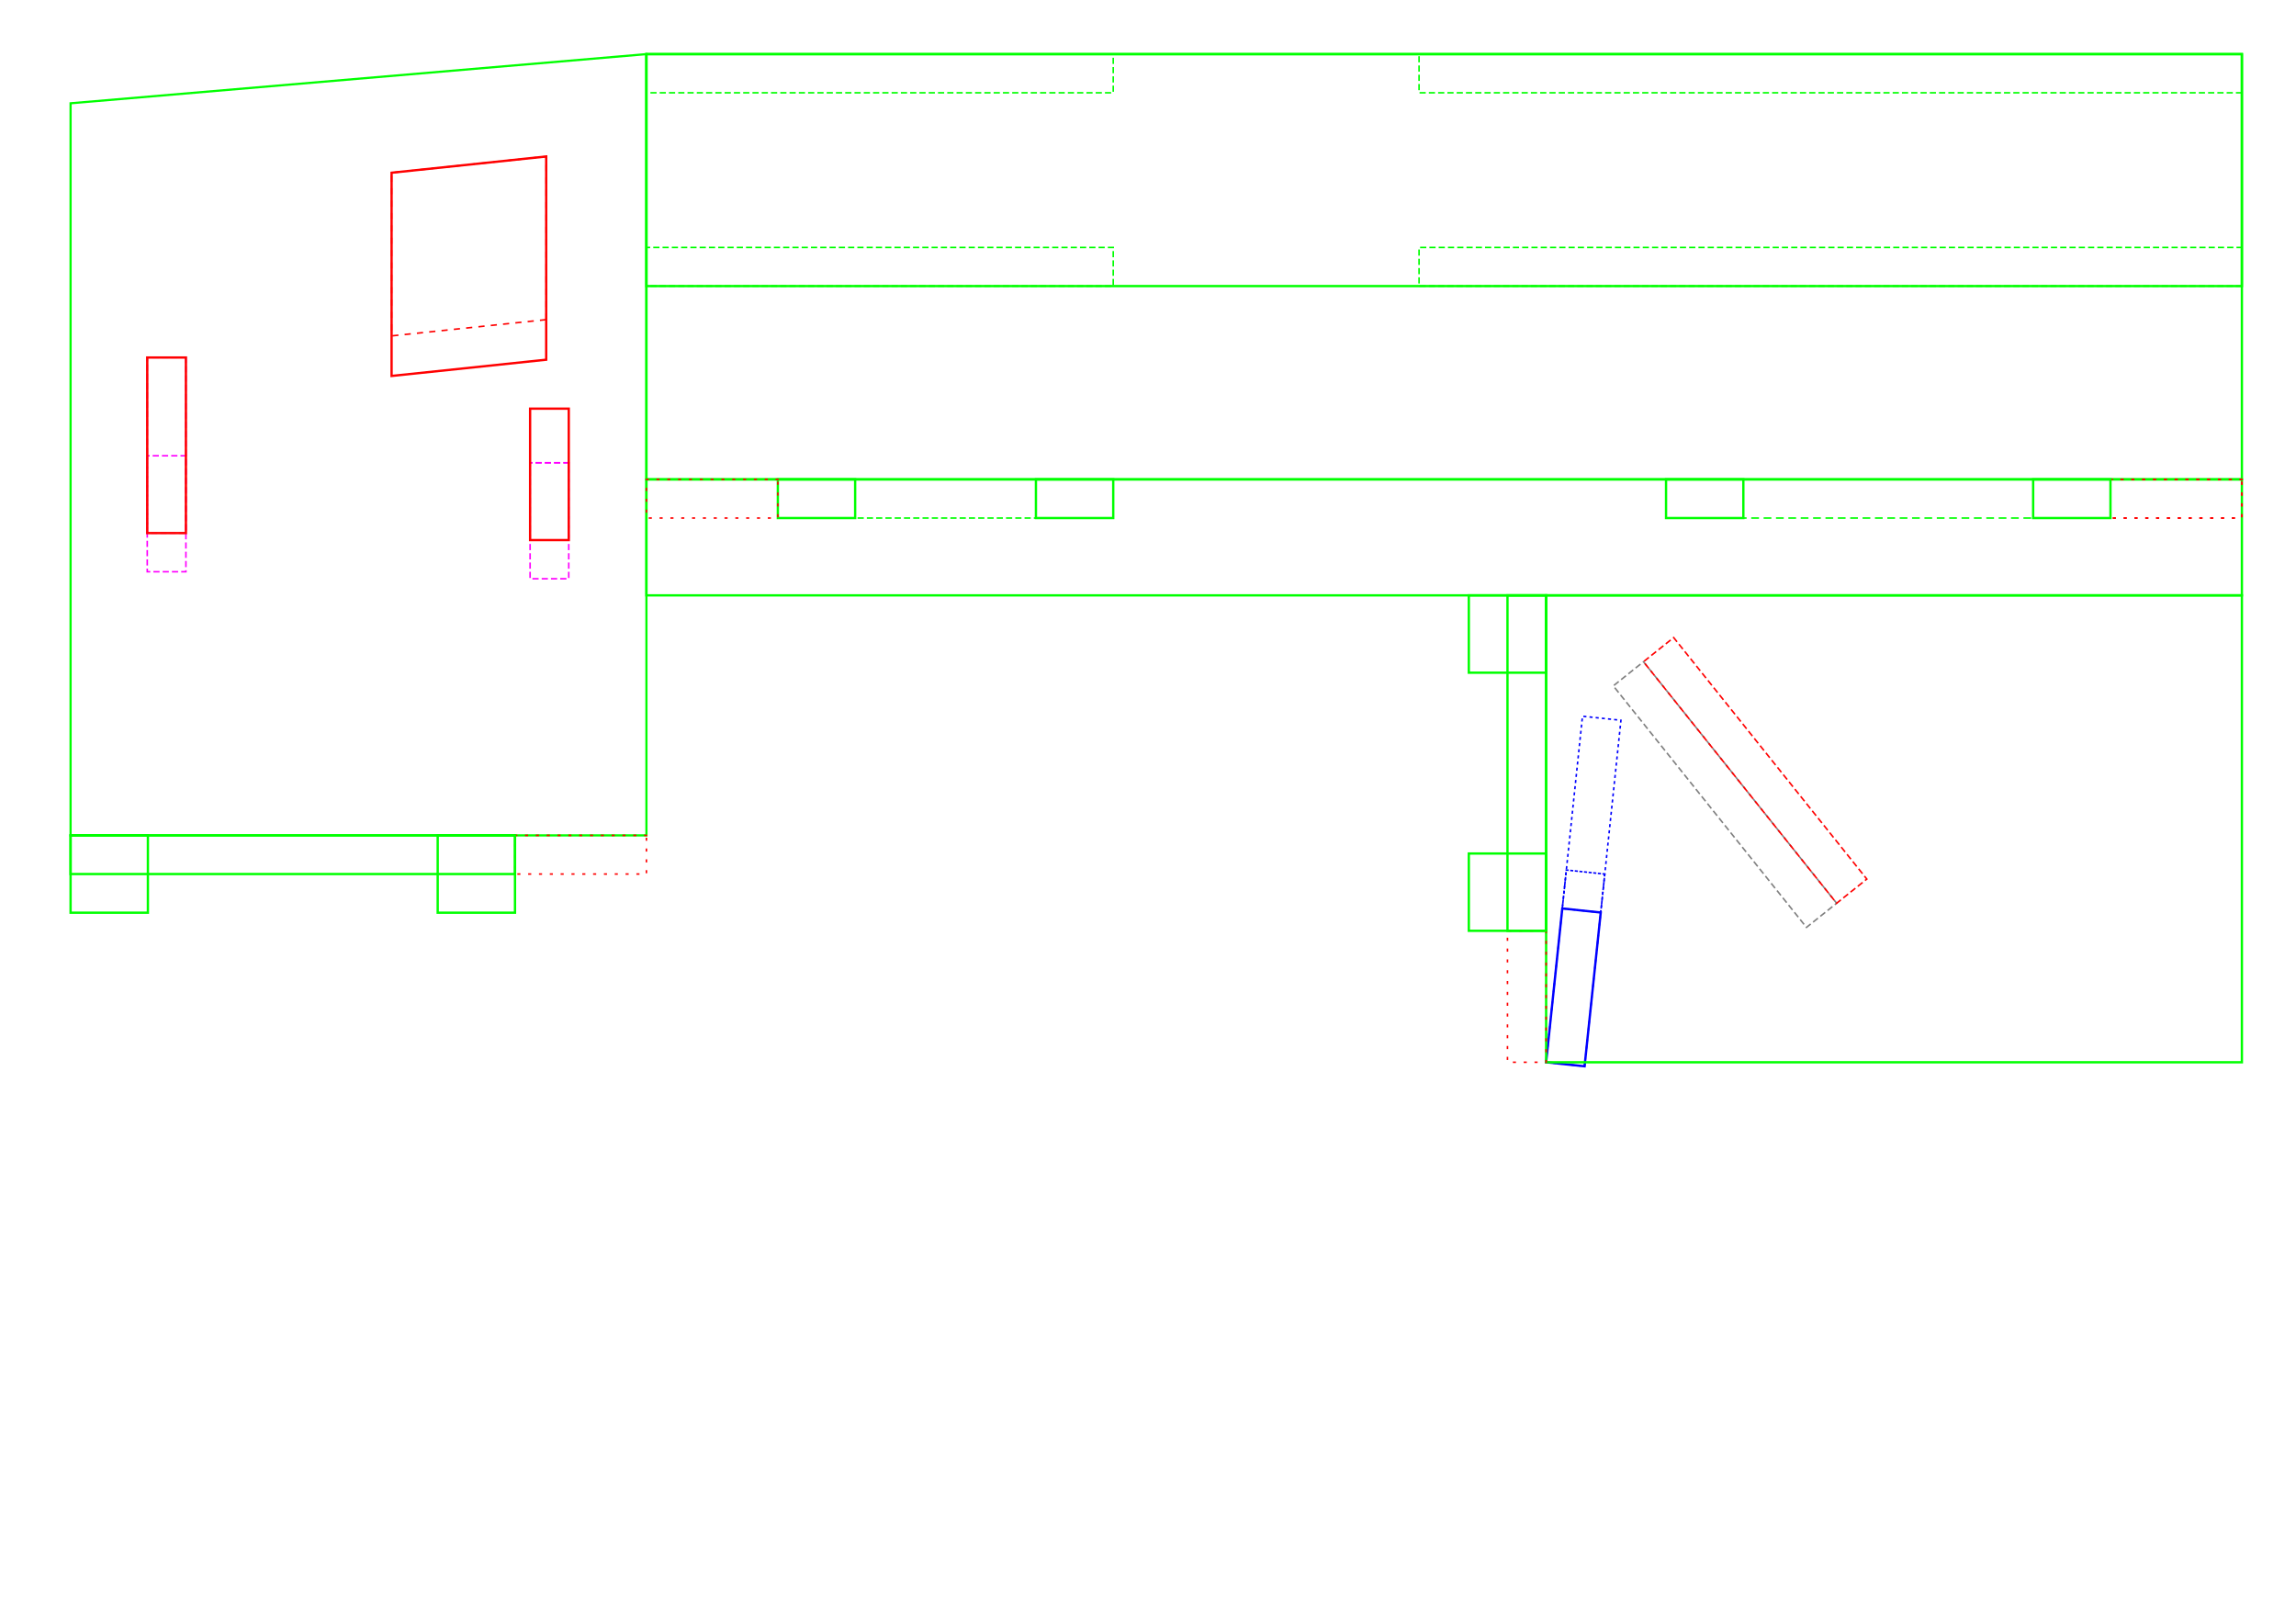
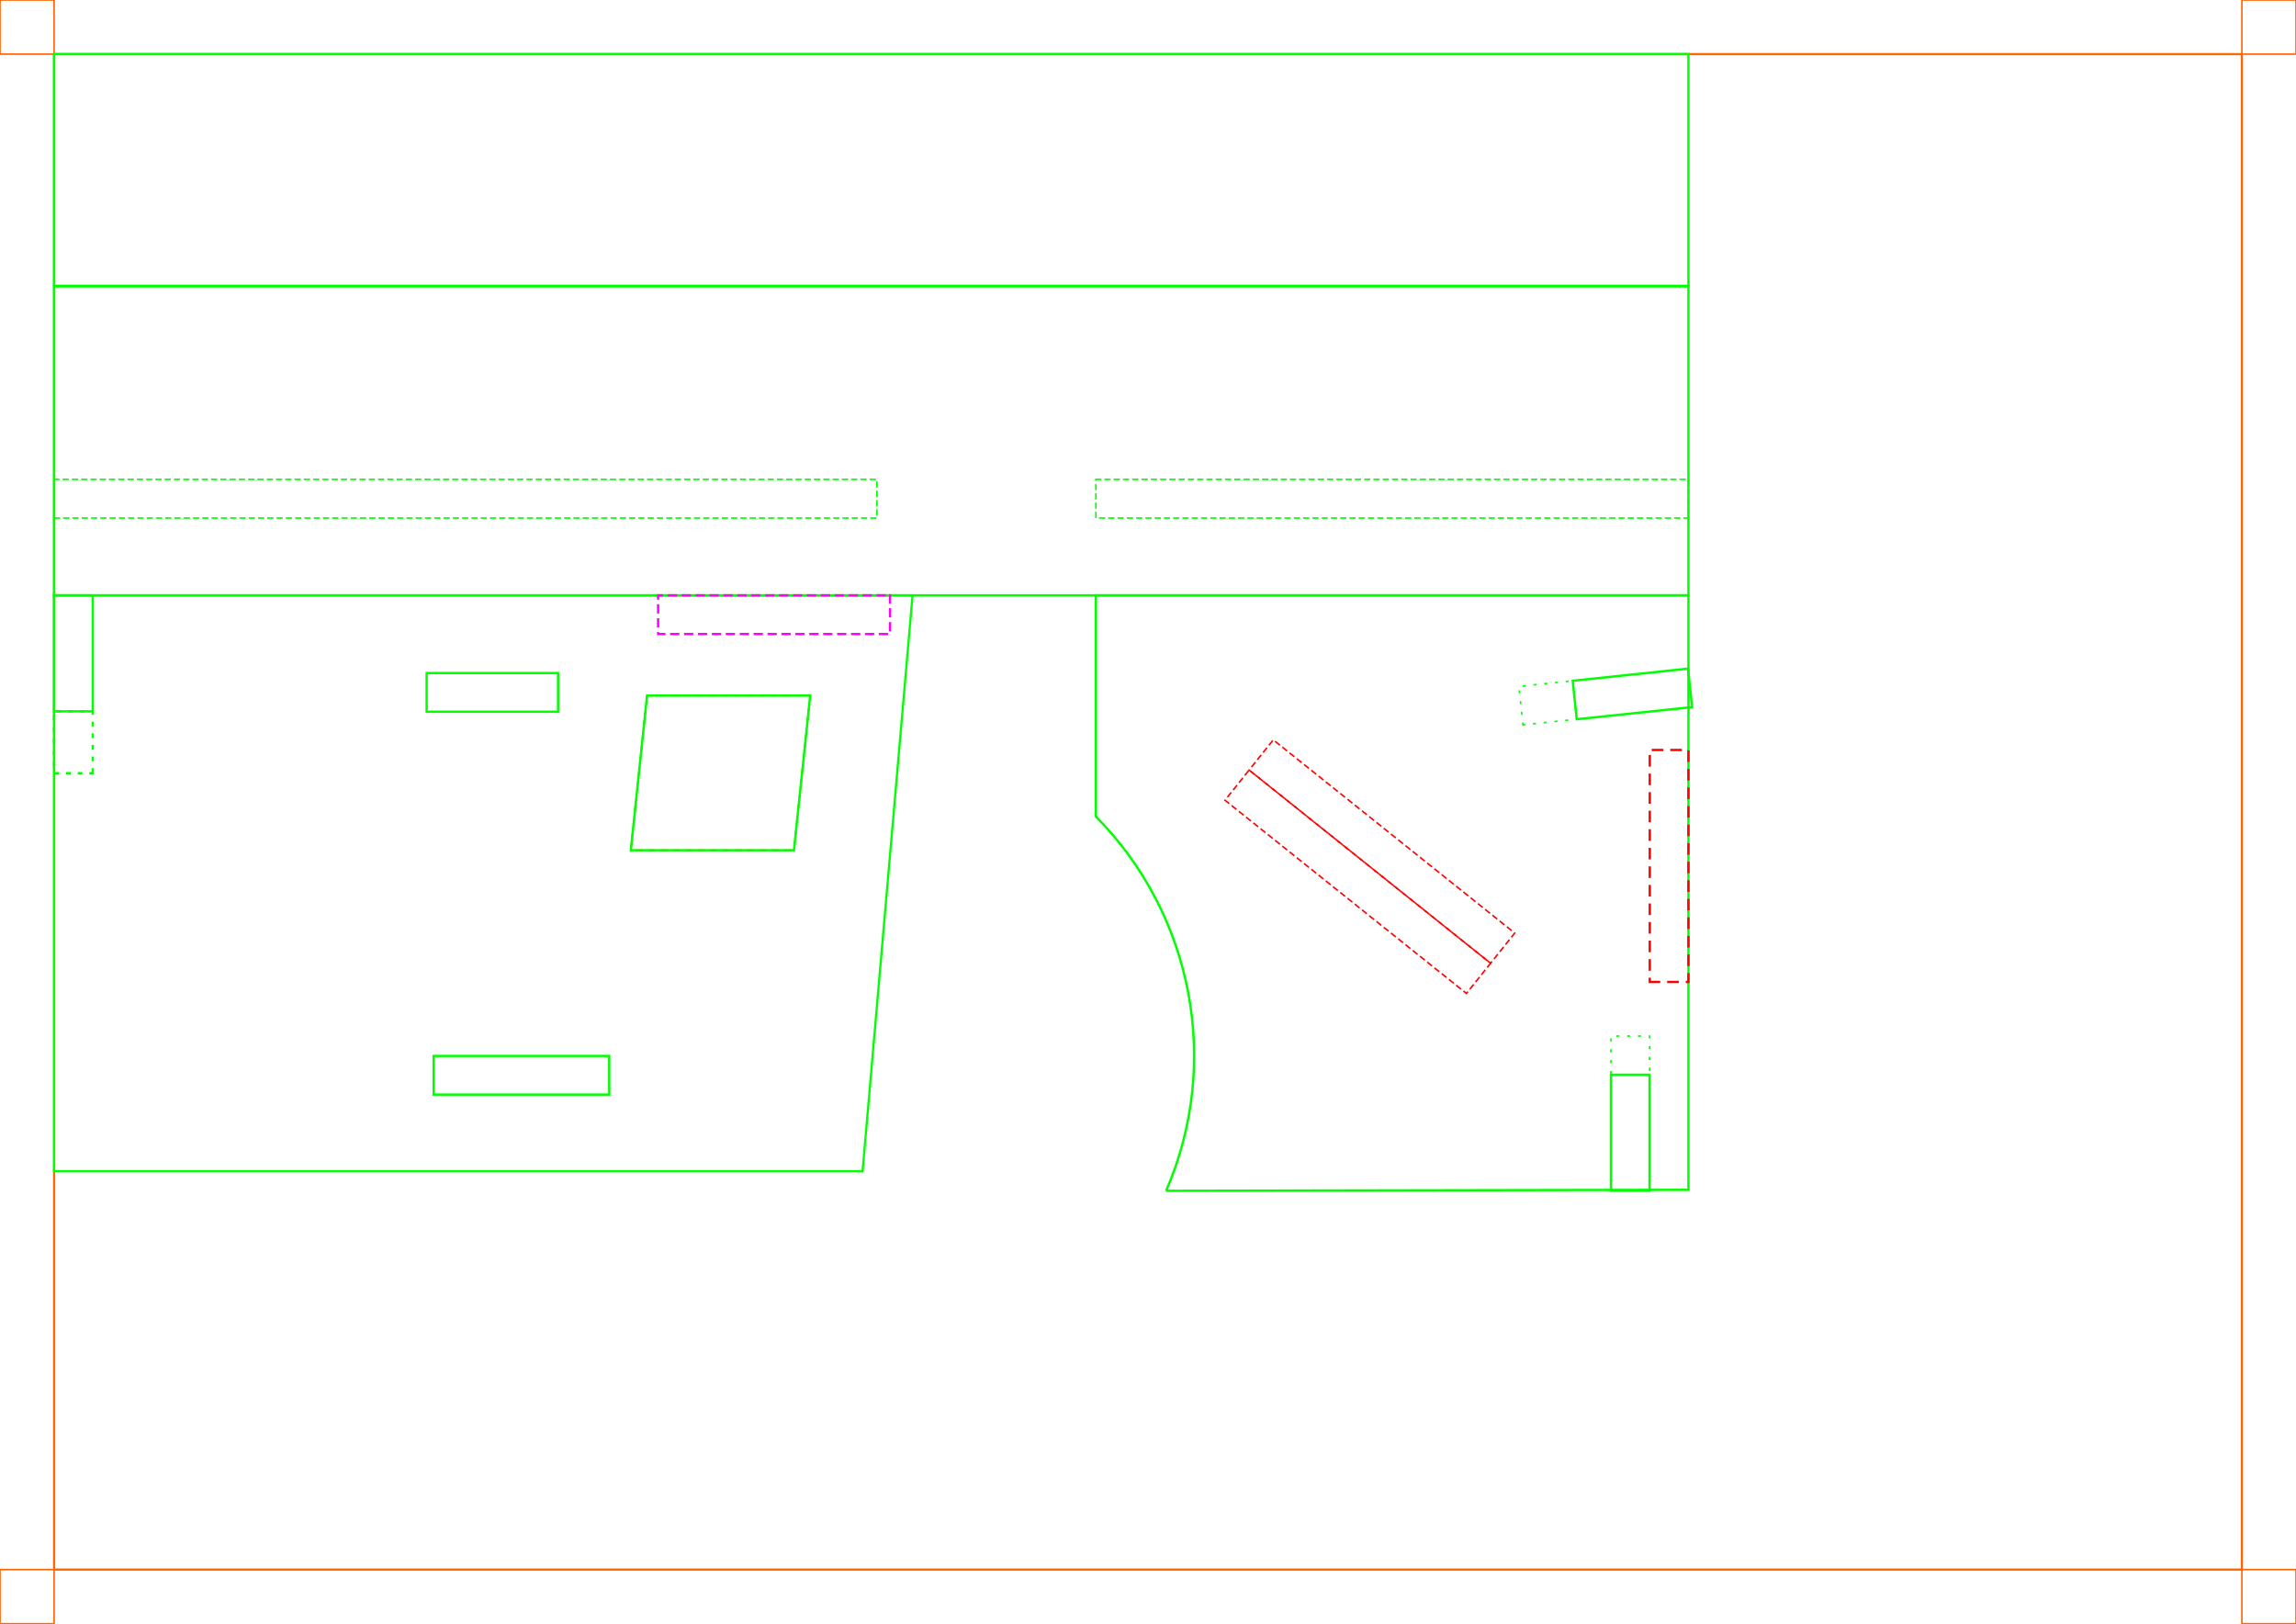
<svg xmlns="http://www.w3.org/2000/svg" width="297mm" height="210mm" viewBox="0 0 1052.362 744.094" id="svg4243" version="1.1">
  <defs id="defs4245" />
  <g id="layer1" transform="translate(0,-308.2677)">
-     <g id="g19469" transform="matrix(-1,0,0,1,-320.9076,109.4472)">
-       <rect y="581.648" x="-556.956" height="17.717" width="203.698" id="rect5885-3" style="fill:none;fill-opacity:1;stroke:#00ff00;stroke-width:1.063;stroke-linecap:square;stroke-miterlimit:4;stroke-dasharray:none;stroke-dashoffset:0;stroke-opacity:1" />
-       <path id="path4923-6-0" d="m -617.192,581.648 0,-358.024 263.934,22.524 0,51.815 0,0 0,14.511 0,0 1e-4,99.765 0,0 0,0 0,0 0,169.41 0,0 0,0 0,0 z" style="fill:none;fill-rule:evenodd;stroke:#00ff00;stroke-width:1px;stroke-linecap:butt;stroke-linejoin:miter;stroke-opacity:1" />
-       <path style="fill:none;fill-rule:evenodd;stroke:#ff0000;stroke-width:0.709;stroke-linecap:butt;stroke-linejoin:miter;stroke-miterlimit:4;stroke-dasharray:2.835, 2.835;stroke-dashoffset:0;stroke-opacity:1" d="m -571.254,345.303 0,-74.771 70.866,7.448 0,74.771 z" id="path4925-8-8" />
-       <path id="path6139-1" d="m -571.254,363.66 0,-93.128 70.866,7.448 0,93.128 z" style="fill:none;fill-rule:evenodd;stroke:#ff0000;stroke-width:1.063;stroke-linecap:butt;stroke-linejoin:miter;stroke-miterlimit:4;stroke-dasharray:none;stroke-dashoffset:0;stroke-opacity:1" />
-       <g style="stroke-width:0.709;stroke-miterlimit:4;stroke-dasharray:2.126, 2.126;stroke-dashoffset:0" transform="translate(-1650.779,1717.08)" id="g5582-1">
-         <rect y="-1306.189" x="1069.183" height="53.15" width="17.717" id="rect5573-1" style="fill:none;fill-opacity:1;stroke:#ff00ff;stroke-width:0.709;stroke-linecap:square;stroke-miterlimit:4;stroke-dasharray:2.126, 2.126;stroke-dashoffset:0;stroke-opacity:1" />
-         <rect y="-1306.189" x="1069.183" height="35.433" width="17.717" id="rect5577-8" style="fill:none;fill-opacity:1;stroke:#ff00ff;stroke-width:0.709;stroke-linecap:square;stroke-miterlimit:4;stroke-dasharray:2.126, 2.126;stroke-dashoffset:0;stroke-opacity:1" />
-       </g>
-       <rect y="386.089" x="-581.596" height="60.236" width="17.717" id="rect5599-2" style="fill:none;fill-opacity:1;stroke:#ff0000;stroke-width:1.063;stroke-linecap:square;stroke-miterlimit:4;stroke-dasharray:none;stroke-dashoffset:0;stroke-opacity:1" />
-       <rect style="fill:none;fill-opacity:1;stroke:#ff00ff;stroke-width:0.709;stroke-linecap:square;stroke-miterlimit:4;stroke-dasharray:2.126, 2.126;stroke-dashoffset:0;stroke-opacity:1" id="rect5284-2-9" width="17.717" height="98.172" x="-406.117" y="362.66" />
-       <rect style="fill:none;fill-opacity:1;stroke:#ff00ff;stroke-width:0.709;stroke-linecap:square;stroke-miterlimit:4;stroke-dasharray:2.126, 2.126;stroke-dashoffset:0;stroke-opacity:1" id="rect5288-9-5" width="17.717" height="35.433" x="-406.117" y="407.682" />
-       <rect y="362.66" x="-406.117" height="80.455" width="17.717" id="rect5290-6-4" style="fill:none;fill-opacity:1;stroke:#ff0000;stroke-width:1.063;stroke-linecap:square;stroke-miterlimit:4;stroke-dasharray:none;stroke-dashoffset:0;stroke-opacity:1" />
-       <rect y="581.648" x="-617.192" height="17.717" width="60.236" id="rect5397-9" style="fill:none;fill-opacity:1;stroke:#ff0000;stroke-width:0.709;stroke-linecap:square;stroke-miterlimit:4;stroke-dasharray:0.709, 4.252;stroke-dashoffset:0;stroke-opacity:1" />
-       <rect style="fill:none;fill-opacity:1;stroke:#00ff00;stroke-width:1.063;stroke-linecap:square;stroke-miterlimit:4;stroke-dasharray:none;stroke-dashoffset:0;stroke-opacity:1" id="rect19040" width="35.433" height="35.433" x="-388.691" y="581.648" />
-       <rect y="581.648" x="-556.956" height="35.433" width="35.433" id="rect19042" style="fill:none;fill-opacity:1;stroke:#00ff00;stroke-width:1.063;stroke-linecap:square;stroke-miterlimit:4;stroke-dasharray:none;stroke-dashoffset:0;stroke-opacity:1" />
+     <rect style="fill:none;fill-opacity:1;stroke:#ff6600;stroke-width:0.709;stroke-linecap:square;stroke-miterlimit:4;stroke-dasharray:none;stroke-dashoffset:0;stroke-opacity:1" id="rect11360" width="24.803" height="24.803" x="-8.8519002e-005" y="308.268" />
+     <rect style="fill:none;fill-opacity:1;stroke:#ff6600;stroke-width:0.709;stroke-linecap:square;stroke-miterlimit:4;stroke-dasharray:none;stroke-dashoffset:0;stroke-opacity:1" id="rect11360-0" width="24.803" height="24.803" x="-8.8519002e-005" y="1027.559" />
+     <rect style="fill:none;fill-opacity:1;stroke:#ff6600;stroke-width:0.709;stroke-linecap:square;stroke-miterlimit:4;stroke-dasharray:none;stroke-dashoffset:0;stroke-opacity:1" id="rect11360-7" width="24.803" height="24.803" x="1027.559" y="308.268" />
+     <rect style="fill:none;fill-opacity:1;stroke:#ff6600;stroke-width:0.709;stroke-linecap:square;stroke-miterlimit:4;stroke-dasharray:none;stroke-dashoffset:0;stroke-opacity:1" id="rect11360-0-8" width="24.803" height="24.803" x="1027.559" y="1027.559" />
+     <path style="fill:none;fill-rule:evenodd;stroke:#ff6600;stroke-width:1px;stroke-linecap:butt;stroke-linejoin:miter;stroke-opacity:1" d="m 1027.559,333.071 0,694.488 -1002.756,0 0,-694.488 z" id="path12648" />
+     <g id="g15481">
+       <rect y="333.071" x="24.803" height="106.299" width="749.089" id="rect5406" style="fill:none;fill-opacity:1;stroke:#00ff00;stroke-width:1.063;stroke-linecap:square;stroke-miterlimit:4;stroke-dasharray:none;stroke-dashoffset:0;stroke-opacity:1" />
+       <rect y="439.37" x="24.803" height="141.732" width="749.089" id="rect12749" style="fill:none;fill-opacity:1;stroke:#00ff00;stroke-width:1.063;stroke-linecap:square;stroke-miterlimit:4;stroke-dasharray:none;stroke-dashoffset:0;stroke-opacity:1" />
+       <rect style="fill:none;fill-opacity:1;stroke:#00ff00;stroke-width:0.709;stroke-linecap:square;stroke-miterlimit:4;stroke-dasharray:2.126, 2.126;stroke-dashoffset:0;stroke-opacity:1" id="rect12753" width="377.137" height="17.717" x="24.803" y="527.953" />
+       <rect style="fill:none;fill-opacity:1;stroke:#00ff00;stroke-width:0.709;stroke-linecap:square;stroke-miterlimit:4;stroke-dasharray:2.126, 2.126;stroke-dashoffset:0;stroke-opacity:1" id="rect12755" width="271.591" height="17.717" x="502.301" y="527.953" />
    </g>
-     <g id="g19485" transform="matrix(-1,0,0,1,1052.362,-1.6479992e-5)">
-       <g transform="translate(252.332,368.665)" id="g19426">
-         <rect y="159.288" x="289.78" height="17.717" width="153.729" id="rect17899" style="fill:none;fill-opacity:1;stroke:#00ff00;stroke-width:0.709;stroke-linecap:square;stroke-miterlimit:4;stroke-dasharray:2.126, 2.126;stroke-dashoffset:0;stroke-opacity:1" />
-         <rect style="fill:none;fill-opacity:1;stroke:#00ff00;stroke-width:1.063;stroke-linecap:square;stroke-miterlimit:4;stroke-dasharray:none;stroke-dashoffset:0;stroke-opacity:1" id="rect5406-3" width="731.275" height="106.299" x="-227.529" y="-35.594" />
-         <rect y="-35.594" x="-227.529" height="17.717" width="377.137" id="rect5432-7" style="fill:none;fill-opacity:1;stroke:#00ff00;stroke-width:0.709;stroke-linecap:square;stroke-miterlimit:4;stroke-dasharray:2.126, 2.126;stroke-dashoffset:0;stroke-opacity:1" />
-         <rect style="fill:none;fill-opacity:1;stroke:#00ff00;stroke-width:0.709;stroke-linecap:square;stroke-miterlimit:4;stroke-dasharray:2.126, 2.126;stroke-dashoffset:0;stroke-opacity:1" id="rect5434-4" width="377.137" height="17.717" x="-227.529" y="52.989" />
-         <rect y="-35.594" x="289.78" height="17.717" width="213.966" id="rect5436-8" style="fill:none;fill-opacity:1;stroke:#00ff00;stroke-width:0.709;stroke-linecap:square;stroke-miterlimit:4;stroke-dasharray:2.126, 2.126;stroke-dashoffset:0;stroke-opacity:1" />
-         <rect style="fill:none;fill-opacity:1;stroke:#00ff00;stroke-width:0.709;stroke-linecap:square;stroke-miterlimit:4;stroke-dasharray:2.126, 2.126;stroke-dashoffset:0;stroke-opacity:1" id="rect5438-0-6" width="213.966" height="17.717" x="289.78" y="52.989" />
-         <rect y="-35.594" x="-227.529" height="194.882" width="731.275" id="rect16351-1" style="fill:none;fill-opacity:1;stroke:#00ff00;stroke-width:1.063;stroke-linecap:square;stroke-miterlimit:4;stroke-dasharray:none;stroke-dashoffset:0;stroke-opacity:1" />
-         <rect style="fill:none;fill-opacity:1;stroke:#00ff00;stroke-width:1.063;stroke-linecap:square;stroke-miterlimit:4;stroke-dasharray:none;stroke-dashoffset:0;stroke-opacity:1" id="rect17901" width="731.275" height="53.15" x="-227.529" y="159.288" />
-         <rect y="-177.004" x="-443.509" height="17.717" width="35.433" id="rect19040-4-9" style="fill:none;fill-opacity:1;stroke:#00ff00;stroke-width:1.063;stroke-linecap:square;stroke-miterlimit:4;stroke-dasharray:none;stroke-dashoffset:0;stroke-opacity:1" transform="scale(-1,-1)" />
-         <rect style="fill:none;fill-opacity:1;stroke:#00ff00;stroke-width:1.063;stroke-linecap:square;stroke-miterlimit:4;stroke-dasharray:none;stroke-dashoffset:0;stroke-opacity:1" id="rect19264-2" width="35.433" height="17.717" x="-325.213" y="-177.004" transform="scale(-1,-1)" />
-         <rect y="159.288" x="443.509" height="17.717" width="60.236" id="rect5400-8" style="fill:none;fill-opacity:1;stroke:#ff0000;stroke-width:0.709;stroke-linecap:square;stroke-miterlimit:4;stroke-dasharray:0.709, 4.252;stroke-dashoffset:0;stroke-opacity:1" />
-         <rect style="fill:none;fill-opacity:1;stroke:#ff0000;stroke-width:0.709;stroke-linecap:square;stroke-miterlimit:4;stroke-dasharray:0.709, 4.252;stroke-dashoffset:0;stroke-opacity:1" id="rect19313" width="60.236" height="17.717" x="-227.529" y="159.288" />
-         <rect style="fill:none;fill-opacity:1;stroke:#00ff00;stroke-width:0.709;stroke-linecap:square;stroke-miterlimit:4;stroke-dasharray:2.835, 2.835;stroke-dashoffset:0;stroke-opacity:1" id="rect5885-3-2" width="203.698" height="17.717" x="-167.293" y="159.288" />
-         <rect style="fill:none;fill-opacity:1;stroke:#ff0000;stroke-width:0.709;stroke-linecap:square;stroke-miterlimit:4;stroke-dasharray:0.709, 4.252;stroke-dashoffset:0;stroke-opacity:1" id="rect5397-9-2" width="60.236" height="17.717" x="-227.529" y="159.288" />
-         <rect y="159.288" x="0.972" height="17.717" width="35.433" id="rect19040-1" style="fill:none;fill-opacity:1;stroke:#00ff00;stroke-width:1.063;stroke-linecap:square;stroke-miterlimit:4;stroke-dasharray:none;stroke-dashoffset:0;stroke-opacity:1" />
-         <rect style="fill:none;fill-opacity:1;stroke:#00ff00;stroke-width:1.063;stroke-linecap:square;stroke-miterlimit:4;stroke-dasharray:none;stroke-dashoffset:0;stroke-opacity:1" id="rect19042-9" width="35.433" height="17.716" x="-167.293" y="159.288" />
+     <g id="g13443" transform="matrix(1,0,0,-1,-214.592,1478.096)">
+       <g id="g14651">
+         <flowRoot xml:space="preserve" id="flowRoot9044-4" style="font-style:normal;font-weight:normal;font-size:40px;line-height:125%;font-family:sans-serif;letter-spacing:0px;word-spacing:0px;fill:#ff0000;fill-opacity:1;stroke:none;stroke-width:1px;stroke-linecap:butt;stroke-linejoin:miter;stroke-opacity:1" transform="matrix(-0.6441446,0,0,0.5520446,1545.047,1321.579)">
+           <flowRegion id="flowRegion9046-5">
+             <rect id="rect9048-1" width="73.671" height="55.813" x="894.443" y="-983.01" style="fill:#ff0000;stroke:none" />
+           </flowRegion>
+           <flowPara id="flowPara9050-9">1a</flowPara>
+         </flowRoot>
+         <g id="g5089" transform="translate(-794.1922,1950.93)">
+           <g id="g5091">
+             <rect style="fill:none;fill-opacity:1;stroke:#ff0000;stroke-width:0.709;stroke-linecap:square;stroke-miterlimit:4;stroke-dasharray:2.126, 2.126;stroke-dashoffset:0;stroke-opacity:1" id="rect5093" width="141.732" height="17.717" x="1943.197" y="102.348" transform="matrix(0.7808667,-0.6246977,0.6246977,0.7808667,0,0)" />
+           </g>
+           <g id="g5095" transform="translate(-11.06748,-13.83426)">
+             <rect transform="matrix(0.7808667,-0.6246977,0.6246977,0.7808667,0,0)" y="102.348" x="1943.197" height="17.717" width="141.732" id="rect5097" style="fill:none;fill-opacity:1;stroke:#ff0000;stroke-width:0.709;stroke-linecap:square;stroke-miterlimit:4;stroke-dasharray:2.126, 2.126;stroke-dashoffset:0;stroke-opacity:1" />
+           </g>
+         </g>
+         <g transform="translate(109.1187,2032.835)" id="g5131-4" style="stroke:#00ff00">
+           <path d="m 639.955,-1408.734 a 155.906,155.906 0 0 1 -32.372,171.719" style="fill:none;fill-rule:evenodd;stroke:#00ff00;stroke-width:1.063;stroke-linecap:butt;stroke-linejoin:miter;stroke-miterlimit:4;stroke-dasharray:none;stroke-opacity:1" id="circle5243-1" />
+           <path id="path5245-5" d="m 639.963,-1408.717 239.402,0.45 0,272.425 -271.591,0 -5.7e-4,-101.371" style="fill:none;fill-rule:evenodd;stroke:#00ff00;stroke-width:1.063;stroke-linecap:butt;stroke-linejoin:miter;stroke-miterlimit:4;stroke-dasharray:none;stroke-opacity:1" />
+         </g>
+         <g transform="translate(-794.1922,2032.426)" id="g5583">
+           <rect style="fill:none;fill-opacity:1;stroke:#00ff00;stroke-width:1.063;stroke-linecap:square;stroke-miterlimit:4;stroke-dasharray:none;stroke-dashoffset:0;stroke-opacity:1" id="rect5160" width="17.717" height="53.15" x="1747.145" y="-1408.267" />
+           <rect y="-1355.117" x="1747.145" height="17.717" width="17.717" id="rect5162" style="fill:none;fill-opacity:1;stroke:#00ff00;stroke-width:0.709;stroke-linecap:square;stroke-miterlimit:4;stroke-dasharray:0.709, 4.252;stroke-dashoffset:0;stroke-opacity:1" />
+         </g>
+         <g transform="matrix(0.9945219,0.1045285,-0.1045285,0.9945219,-117.3538,1821.643)" id="g5229">
+           <rect y="-1086.269" x="946.274" height="17.717" width="53.15" id="rect5231" style="fill:none;fill-opacity:1;stroke:#00ff00;stroke-width:1.063;stroke-linecap:square;stroke-miterlimit:4;stroke-dasharray:none;stroke-dashoffset:0;stroke-opacity:1" />
+           <rect y="-1086.269" x="921.471" height="17.717" width="24.803" id="rect5233" style="fill:none;fill-opacity:1;stroke:#00ff00;stroke-width:0.709;stroke-linecap:square;stroke-miterlimit:4;stroke-dasharray:0.709, 4.252;stroke-dashoffset:0;stroke-opacity:1" />
+         </g>
+         <rect y="719.828" x="970.767" height="106.299" width="17.717" id="rect5277" style="fill:none;fill-opacity:1;stroke:#ff0000;stroke-width:1.063;stroke-linecap:square;stroke-miterlimit:4;stroke-dasharray:4.252, 4.252;stroke-dashoffset:0;stroke-opacity:1" />
      </g>
    </g>
-     <g id="g19504" transform="matrix(0,-1,-1,0,1360.63,1551.146)">
-       <rect style="fill:none;fill-opacity:1;stroke:#808080;stroke-width:0.709;stroke-linecap:square;stroke-miterlimit:4;stroke-dasharray:2.126, 2.126;stroke-dashoffset:0;stroke-opacity:1" id="rect4997-3" width="141.732" height="17.717" x="-1113.131" y="-112.725" transform="matrix(-0.7808667,-0.6246977,-0.6246977,0.7808667,0,0)" />
-       <rect style="fill:none;fill-opacity:1;stroke:#0000ff;stroke-width:0.709;stroke-linecap:square;stroke-miterlimit:4;stroke-dasharray:0.709, 2.126;stroke-dashoffset:0;stroke-opacity:1" id="rect6180-9" width="159.449" height="17.717" x="-843.235" y="709.712" transform="matrix(-0.9945219,0.1045285,0.1045285,0.9945219,0,0)" />
-       <rect style="fill:none;fill-opacity:1;stroke:#0000ff;stroke-width:0.709;stroke-linecap:square;stroke-miterlimit:4;stroke-dasharray:0.709, 1.417;stroke-dashoffset:0;stroke-opacity:1" id="rect6182-4" width="17.717" height="17.717" x="-772.369" y="709.712" transform="matrix(-0.9945219,0.1045285,0.1045285,0.9945219,0,0)" />
-       <rect y="709.712" x="-754.653" height="17.717" width="70.866" id="rect6184-3" style="fill:none;fill-opacity:1;stroke:#0000ff;stroke-width:1.063;stroke-linecap:square;stroke-miterlimit:4;stroke-dasharray:none;stroke-dashoffset:0;stroke-opacity:1" transform="matrix(-0.9945219,0.1045285,0.1045285,0.9945219,0,0)" />
-       <rect y="333.071" x="756.078" height="318.898" width="213.965" id="rect19215" style="fill:none;fill-opacity:1;stroke:#00ff00;stroke-width:1.063;stroke-linecap:square;stroke-miterlimit:4;stroke-dasharray:none;stroke-dashoffset:0;stroke-opacity:1" />
-       <rect style="fill:none;fill-opacity:1;stroke:#00ff00;stroke-width:1.063;stroke-linecap:square;stroke-miterlimit:4;stroke-dasharray:none;stroke-dashoffset:0;stroke-opacity:1" id="rect19040-4" width="35.433" height="35.433" x="816.314" y="651.969" />
-       <rect y="651.969" x="934.61" height="35.433" width="35.433" id="rect19264" style="fill:none;fill-opacity:1;stroke:#00ff00;stroke-width:1.063;stroke-linecap:square;stroke-miterlimit:4;stroke-dasharray:none;stroke-dashoffset:0;stroke-opacity:1" />
-       <rect transform="scale(-1,1)" style="fill:none;fill-opacity:1;stroke:#ff0000;stroke-width:0.709;stroke-linecap:square;stroke-miterlimit:4;stroke-dasharray:0.709, 4.252;stroke-dashoffset:0;stroke-opacity:1" id="rect5400" width="60.236" height="17.717" x="-816.314" y="651.969" />
-       <rect style="fill:none;fill-opacity:1;stroke:#00ff00;stroke-width:1.063;stroke-linecap:square;stroke-miterlimit:4;stroke-dasharray:none;stroke-dashoffset:0;stroke-opacity:1" id="rect19266" width="153.729" height="17.717" x="816.314" y="651.969" />
-       <rect style="fill:none;fill-opacity:1;stroke:#ff0000;stroke-width:0.709;stroke-linecap:square;stroke-miterlimit:4;stroke-dasharray:2.126, 2.126;stroke-dashoffset:0;stroke-opacity:1" id="rect4997-3-2" width="141.732" height="17.717" x="-1113.131" y="-130.441" transform="matrix(-0.7808667,-0.6246977,-0.6246977,0.7808667,0,0)" />
+     <g id="g15400" transform="matrix(0,1,-1,0,523.1707,1022.003)">
+       <path id="path4923-6" d="m -440.9,498.368 -3e-4,-393.458 263.934,22.906 0,52.695 0,0 0,14.758 0,0 10e-5,101.459 0,201.64 0,0 0,0 0,0 0,0 0,0 0,0 z" style="fill:none;fill-rule:evenodd;stroke:#00ff00;stroke-width:1px;stroke-linecap:butt;stroke-linejoin:miter;stroke-opacity:1" />
+       <path style="fill:none;fill-rule:evenodd;stroke:#ff0000;stroke-width:0.709;stroke-linecap:butt;stroke-linejoin:miter;stroke-miterlimit:4;stroke-dasharray:2.835, 2.835;stroke-dashoffset:0;stroke-opacity:1" d="m -394.962,226.59 0,-74.771 70.866,7.448 0,74.771 z" id="path4925-8" />
+       <path id="path6139" d="m -394.962,226.59 0,-74.771 70.866,7.448 0,74.771 z" style="fill:none;fill-rule:evenodd;stroke:#00ff00;stroke-width:1.063;stroke-linecap:butt;stroke-linejoin:miter;stroke-miterlimit:4;stroke-dasharray:none;stroke-dashoffset:0;stroke-opacity:1" />
+       <rect y="267.375" x="-405.305" height="60.236" width="17.717" id="rect5599" style="fill:none;fill-opacity:1;stroke:#00ff00;stroke-width:1.063;stroke-linecap:square;stroke-miterlimit:4;stroke-dasharray:none;stroke-dashoffset:0;stroke-opacity:1" />
+       <rect y="243.946" x="-229.825" height="80.455" width="17.717" id="rect5290-6" style="fill:none;fill-opacity:1;stroke:#00ff00;stroke-width:1.063;stroke-linecap:square;stroke-miterlimit:4;stroke-dasharray:none;stroke-dashoffset:0;stroke-opacity:1" />
+       <g style="stroke:#00ff00" id="g5431" transform="translate(-1474.488,1633.8)">
+         <rect transform="matrix(0,1,-1,0,0,0)" y="-1115.083" x="-1153.149" height="28.346" width="17.717" id="rect5402-4" style="fill:none;fill-opacity:1;stroke:#00ff00;stroke-width:1.063;stroke-linecap:square;stroke-miterlimit:4;stroke-dasharray:1.063, 4.252;stroke-dashoffset:0;stroke-opacity:1" />
+         <rect transform="matrix(0,1,-1,0,0,0)" style="fill:none;fill-opacity:1;stroke:#00ff00;stroke-width:1.063;stroke-linecap:square;stroke-miterlimit:4;stroke-dasharray:none;stroke-dashoffset:0;stroke-opacity:1" id="rect5404-9" width="17.717" height="53.15" x="-1153.149" y="-1086.737" />
+       </g>
+       <g transform="translate(-717.1663,-446.4583)" id="g13582">
+         <rect style="fill:none;fill-opacity:1;stroke:#ff00ff;stroke-width:1.063;stroke-linecap:square;stroke-miterlimit:4;stroke-dasharray:3.189, 3.189;stroke-dashoffset:0;stroke-opacity:1" id="rect5648" width="17.717" height="106.299" x="276.266" y="561.679" />
+         <flowRoot xml:space="preserve" id="flowRoot9036-0-5-0-9-0" style="font-style:normal;font-weight:normal;font-size:40px;line-height:125%;font-family:sans-serif;letter-spacing:0px;word-spacing:0px;fill:#ff00ff;fill-opacity:1;stroke:none;stroke-width:1px;stroke-linecap:butt;stroke-linejoin:miter;stroke-opacity:1" transform="matrix(0.6441446,0,0,0.5520446,-299.3161,1171.251)">
+           <flowRegion id="flowRegion9038-9-3-0-6-7">
+             <rect id="rect9040-3-10-3-0-8" width="46.683" height="67.672" x="894.443" y="-983.01" style="fill:#ff00ff;stroke:none" />
+           </flowRegion>
+           <flowPara id="flowPara9042-3-9-5-8-7">7</flowPara>
+           <flowPara id="flowPara9769-5" />
+           <flowPara id="flowPara9529-0-7" />
+         </flowRoot>
+       </g>
    </g>
  </g>
</svg>
